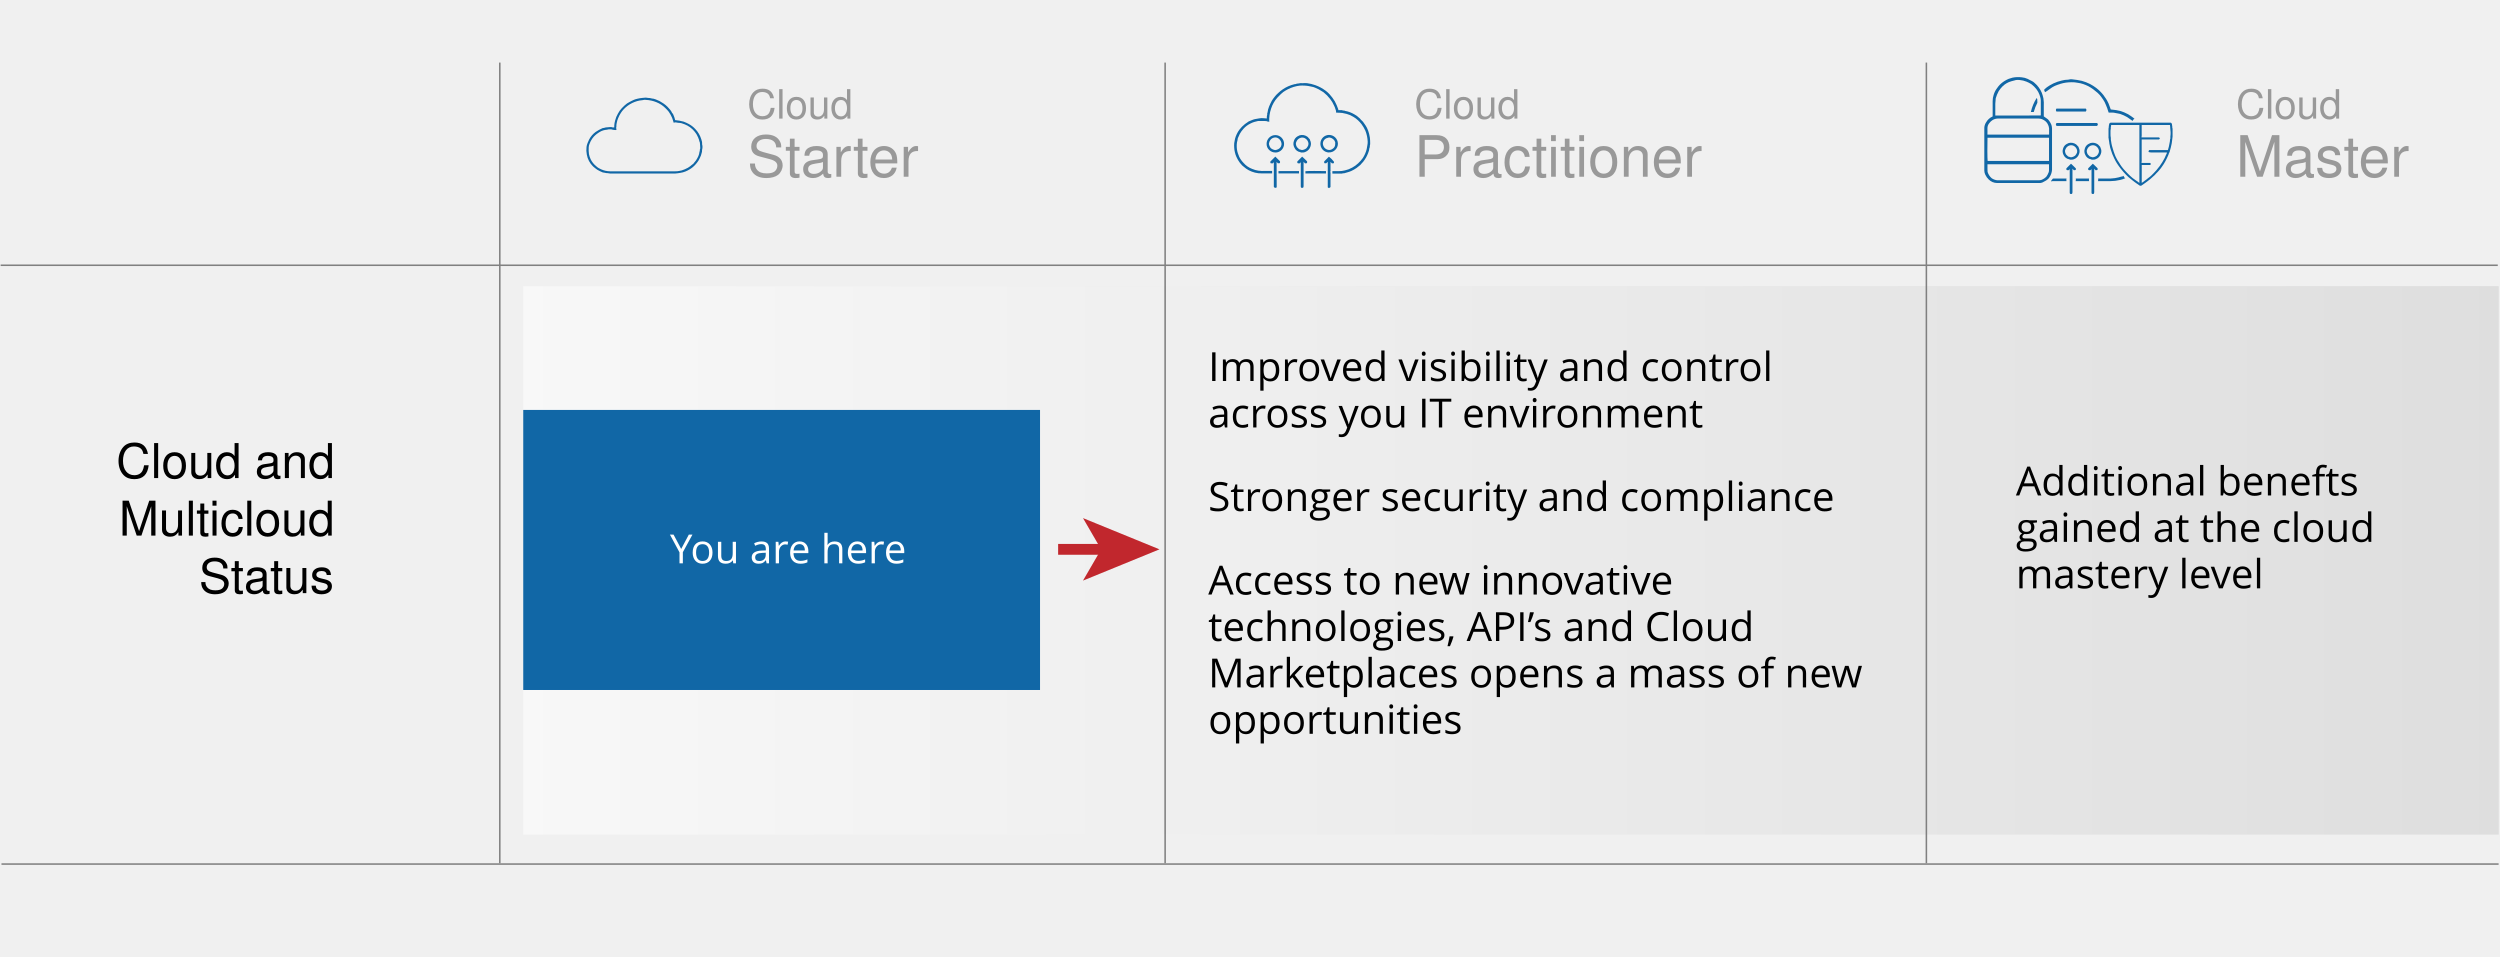
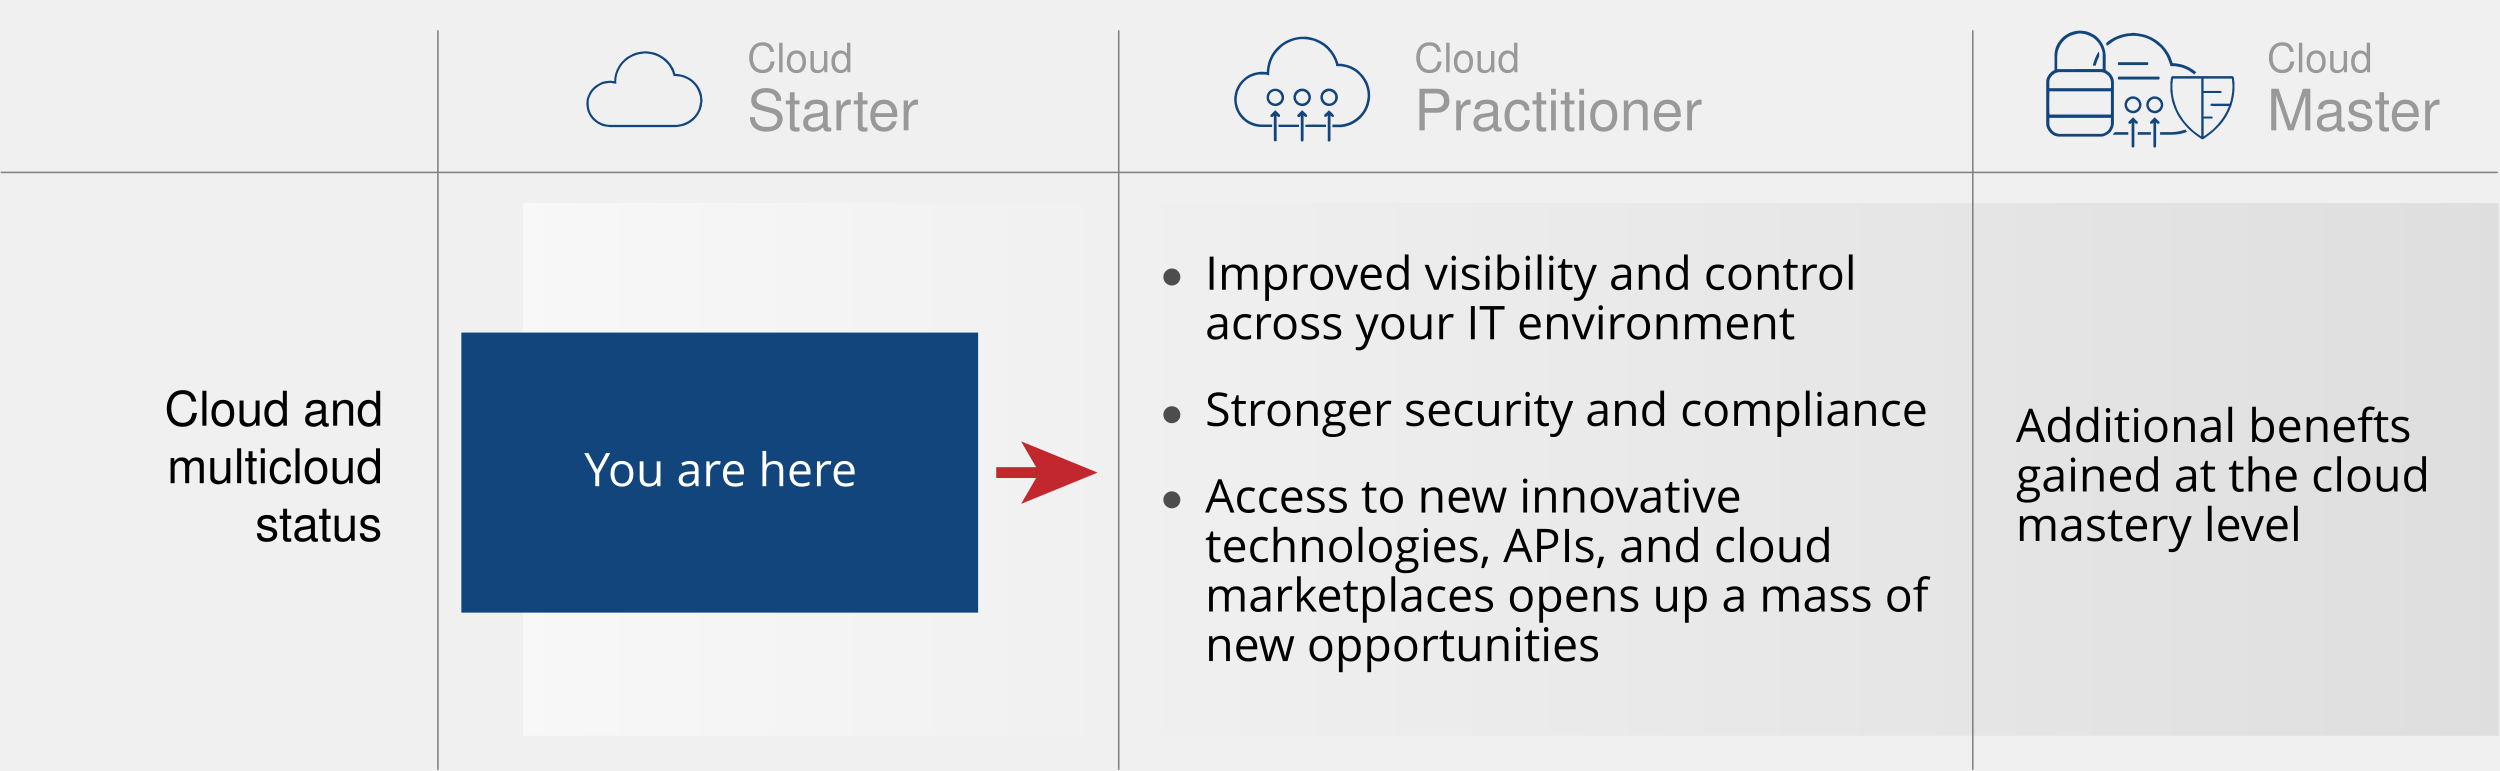
- <svg xmlns="http://www.w3.org/2000/svg" id="Layer_1" data-name="Layer 1" viewBox="0 0 1615.75 617.95">
+ <svg xmlns="http://www.w3.org/2000/svg" id="Layer_1" data-name="Layer 1" viewBox="0 0 1615.75 497.95">
  <defs>
-     <linearGradient id="linear-gradient" x1="338.17" y1="362.18" x2="1614.92" y2="362.18" gradientUnits="userSpaceOnUse">
+     <linearGradient id="linear-gradient" x1="338.17" y1="303.39" x2="1614.92" y2="303.39" gradientUnits="userSpaceOnUse">
      <stop offset="0" stop-color="#fff" />
      <stop offset="1" stop-color="#ccc" />
    </linearGradient>
  </defs>
-   <line x1="323.02" y1="40.44" x2="323.02" y2="557.94" style="fill: none;stroke: gray;stroke-miterlimit: 10" />
-   <rect x="338.17" y="184.94" width="1276.75" height="354.47" style="opacity: 0.5;fill: url(#linear-gradient)" />
-   <line x1="753.02" y1="40.44" x2="753.02" y2="557.94" style="fill: none;stroke: gray;stroke-miterlimit: 10" />
-   <line x1="1245.02" y1="40.44" x2="1245.02" y2="557.94" style="fill: none;stroke: gray;stroke-miterlimit: 10" />
-   <rect x="338.17" y="264.94" width="334" height="181" style="fill: #1167a6" />
-   <text transform="translate(432.97 364.08)" style="font-size: 26px;fill: #fff;font-family: OpenSans, Open Sans">You are here</text>
-   <line x1="0.42" y1="171.44" x2="1614.31" y2="171.44" style="fill: none;stroke: gray;stroke-miterlimit: 10" />
-   <line x1="0.95" y1="558.44" x2="1614.85" y2="558.44" style="fill: none;stroke: gray;stroke-miterlimit: 10" />
+   <line x1="283.02" y1="19.54" x2="283.02" y2="497.54" style="fill: none;stroke: gray;stroke-miterlimit: 10" />
+   <rect x="338.17" y="131.23" width="1276.75" height="344.31" style="opacity: 0.5;fill: url(#linear-gradient)" />
+   <line x1="723.02" y1="19.54" x2="723.02" y2="497.54" style="fill: none;stroke: gray;stroke-miterlimit: 10" />
+   <line x1="1275.02" y1="19.54" x2="1275.02" y2="497.54" style="fill: none;stroke: gray;stroke-miterlimit: 10" />
+   <rect x="298.17" y="214.94" width="334" height="181" style="fill: #12457b" />
+   <text transform="translate(377.6 314.23)" style="font-size: 30px;fill: #fff;font-family: OpenSans, Open Sans">You are here</text>
+   <line x1="0.42" y1="111.44" x2="1614.31" y2="111.44" style="fill: none;stroke: gray;stroke-miterlimit: 10" />
  <g>
-     <line x1="683.87" y1="355.04" x2="714.28" y2="355.04" style="fill: none;stroke: #c1272d;stroke-miterlimit: 10;stroke-width: 7px" />
-     <polygon points="749.37 355.04 699.93 375.25 711.66 355.04 699.93 334.84 749.37 355.04" style="fill: #c1272d" />
+     <line x1="643.87" y1="305.44" x2="674.28" y2="305.44" style="fill: none;stroke: #c1272d;stroke-miterlimit: 10;stroke-width: 7px" />
+     <polygon points="709.37 305.44 659.93 325.65 671.66 305.44 659.93 285.24 709.37 305.44" style="fill: #c1272d" />
  </g>
-   <text transform="translate(780.87 246.26)" style="font-size: 26px;font-family: OpenSans, Open Sans">Improved visibility and control <tspan x="0" y="30">across you IT environment</tspan>
-     <tspan x="0" y="84">Stronger security and compliance</tspan>
-     <tspan x="0" y="138">Access to new innovative </tspan>
-     <tspan x="0" y="168">technologies, API’s and Cloud </tspan>
-     <tspan x="0" y="198">Marketplaces opens a mass of new </tspan>
-     <tspan x="0" y="228" xml:space="preserve">opportunities  </tspan>
+   <text transform="translate(778.87 187.25)" style="font-size: 30px;font-family: OpenSans, Open Sans">Improved visibility and control <tspan x="0" y="32">across your IT environment</tspan>
+     <tspan x="0" y="88">
+ Stronger security and compliance</tspan>
+     <tspan x="0" y="144">Access to new innovative </tspan>
+     <tspan x="0" y="176">technologies, APIs, and cloud </tspan>
+     <tspan x="0" y="208">marketplaces opens up a mass of </tspan>
+     <tspan x="0" y="240">new opportunities</tspan>
  </text>
-   <text transform="translate(1302.87 320.22)" style="font-size: 26px;font-family: OpenSans, Open Sans">Additional benefts <tspan x="0" y="30">gained at the cloud </tspan>
-     <tspan x="0" y="60">mastery level </tspan>
+   <text transform="translate(1302.87 285.65)" style="font-size: 30px;font-family: OpenSans, Open Sans">Additional benefts <tspan x="0" y="32">gained at the cloud </tspan>
+     <tspan x="0" y="64">mastery level </tspan>
  </text>
-   <path d="M398.44,84c-.53,0-1.05.15-1.36,0s-.89,0-1.24-.19a2.77,2.77,0,0,0-1.35-.22,4.76,4.76,0,0,0-2.18.24,10.44,10.44,0,0,0-4.66,1.42,24,24,0,0,0-2.51,1.75,12.51,12.51,0,0,0-2.3,2.48A13.71,13.71,0,0,0,381,93a5.87,5.87,0,0,0-.52,2.36,20.92,20.92,0,0,0,.17,4.25,14.83,14.83,0,0,0,1.08,3.32,13.26,13.26,0,0,0,3.61,4.5,7.74,7.74,0,0,0,1.54,1.17c.58.25,1.09.6,1.67.85a14.51,14.51,0,0,0,5.81,1.27q21,.06,42,0a10.61,10.61,0,0,0,2.76-.27,13.41,13.41,0,0,0,1.43-.29,21.69,21.69,0,0,0,4.06-1.74c.5-.32,1-.7,1.49-1a8.46,8.46,0,0,0,1-.84c.32-.26.69-.47,1-.76s.43-.62.69-.88a10.75,10.75,0,0,0,1.86-2.65A10.45,10.45,0,0,0,452.08,98c.46-.42,0-1,.27-1.41a2.08,2.08,0,0,0,.19-1.45c0-1-.13-2-.23-3.07,0-.13-.16-.25-.18-.39a17.45,17.45,0,0,0-.95-2.89,15,15,0,0,0-1-2c-.39-.72-1-1.3-1.48-2a14.29,14.29,0,0,0-2.2-2.13,7.57,7.57,0,0,0-.63-.49,15.17,15.17,0,0,0-3.41-1.84c-.65-.26-1.32-.5-2-.7a11.46,11.46,0,0,0-2.28-.27,5,5,0,0,1-.77-.15,2.81,2.81,0,0,0-2,.11c-.42-1-.54-2.1-1-3.11a22.64,22.64,0,0,0-2.15-3.93A21.47,21.47,0,0,0,430,69.82a17.23,17.23,0,0,0-5.71-3.75,20.3,20.3,0,0,0-6.9-1.51,4,4,0,0,0-2,.16,13.71,13.71,0,0,1-2,.25,19.1,19.1,0,0,0-11.33,6.86,10.91,10.91,0,0,0-.82,1.19,18.51,18.51,0,0,0-1.75,3.4,13.55,13.55,0,0,0-.85,2.81,9.6,9.6,0,0,0-.29,2.83.51.51,0,0,1-.14.37c.08.65.13,1.08.19,1.54m37.86-6.36a30.19,30.19,0,0,1,5.56,1,28.16,28.16,0,0,1,3.32,1.5,16.26,16.26,0,0,1,4.23,3.29A16.51,16.51,0,0,1,453.24,90a6.91,6.91,0,0,1,.52,3.19A5.79,5.79,0,0,1,454,95.6c0,.57-.32,1.07-.27,1.66a3.68,3.68,0,0,1-.26,1.64c-.22.56-.26,1.14-.48,1.68s-.44,1-.67,1.49a11,11,0,0,1-.73,1.46,19.15,19.15,0,0,1-3.78,4.44,18.5,18.5,0,0,1-4.88,2.89,13.06,13.06,0,0,1-3.12.84c-1.1.14-2.18.41-3.28.44s-2.32,0-3.48,0q-19.4,0-38.81,0a11.42,11.42,0,0,1-1.57-.24,5.29,5.29,0,0,1-1.71-.22c-.46-.21-1.11-.06-1.55-.3a24.88,24.88,0,0,1-3.47-1.72,29,29,0,0,1-2.69-2.14,13.85,13.85,0,0,1-4-7.64,15.38,15.38,0,0,1-.19-4.83,9.46,9.46,0,0,1,.66-2.53,18.82,18.82,0,0,1,1.05-2.39,14.56,14.56,0,0,1,4.19-4.86,28.33,28.33,0,0,1,4.48-2.46,11.34,11.34,0,0,0,2.08-.45,25.22,25.22,0,0,1,2.89-.25,2.56,2.56,0,0,1,1.35.2,3.29,3.29,0,0,0,1.23,0c0-.4,0-.74,0-1.09a14.6,14.6,0,0,1,.55-3.29,17.15,17.15,0,0,1,1.85-4.53,15.16,15.16,0,0,1,2.53-3.54l1.78-1.74a12.11,12.11,0,0,1,3.24-2.24c.93-.46,1.82-1,2.77-1.38a13.45,13.45,0,0,1,2.34-.71,22.07,22.07,0,0,1,3.27-.53,15.47,15.47,0,0,1,2.06-.17,16.28,16.28,0,0,1,1.69.22,4.25,4.25,0,0,1,1.6.2,7.37,7.37,0,0,0,1.68.28,9.29,9.29,0,0,1,1.47.46,20.63,20.63,0,0,1,4.9,2.57,17.18,17.18,0,0,1,2.66,2.18c1.1,1.26,2.39,2.42,3,4a2.42,2.42,0,0,1,.9,1.39,17.61,17.61,0,0,1,1.05,3.12" style="fill: #1167a6" />
+   <text transform="translate(106.31 275.11)" style="font-size: 31px;font-family: Helvetica">Cloud and<tspan x="1.77" y="37.2">multicloud</tspan>
+     <tspan x="58.62" y="74.4">status</tspan>
+   </text>
+   <path d="M398.44,54c-.53,0-1.05.15-1.36,0s-.89,0-1.24-.19a2.77,2.77,0,0,0-1.35-.22,4.76,4.76,0,0,0-2.18.24,10.44,10.44,0,0,0-4.66,1.42,24,24,0,0,0-2.51,1.75,12.51,12.51,0,0,0-2.3,2.48A13.71,13.71,0,0,0,381,63a5.87,5.87,0,0,0-.52,2.36,20.92,20.92,0,0,0,.17,4.25,14.83,14.83,0,0,0,1.08,3.32,13.26,13.26,0,0,0,3.61,4.5,7.74,7.74,0,0,0,1.54,1.17c.58.25,1.09.6,1.67.85a14.51,14.51,0,0,0,5.81,1.27q21,.06,42,0a10.61,10.61,0,0,0,2.76-.27,13.41,13.41,0,0,0,1.43-.29,21.69,21.69,0,0,0,4.06-1.74c.5-.32,1-.7,1.49-1a8.46,8.46,0,0,0,1-.84c.32-.26.69-.47,1-.76s.43-.62.69-.88a10.75,10.75,0,0,0,1.86-2.65A10.45,10.45,0,0,0,452.08,68c.46-.42,0-1,.27-1.41a2.08,2.08,0,0,0,.19-1.45c0-1-.13-2-.23-3.07,0-.13-.16-.25-.18-.39a17.45,17.45,0,0,0-.95-2.89,15,15,0,0,0-1-2c-.39-.72-1-1.3-1.48-2a14.29,14.29,0,0,0-2.2-2.13,7.57,7.57,0,0,0-.63-.49,15.17,15.17,0,0,0-3.41-1.84c-.65-.26-1.32-.5-2-.7a11.46,11.46,0,0,0-2.28-.27,5,5,0,0,1-.77-.15,2.81,2.81,0,0,0-2,.11c-.42-1-.54-2.1-1-3.11a22.64,22.64,0,0,0-2.15-3.93A21.47,21.47,0,0,0,430,39.82a17.23,17.23,0,0,0-5.71-3.75,20.3,20.3,0,0,0-6.9-1.51,4,4,0,0,0-2,.16,13.71,13.71,0,0,1-2,.25,19.24,19.24,0,0,0-8.33,3.85,21.88,21.88,0,0,0-3,3,10.91,10.91,0,0,0-.82,1.19,18.51,18.51,0,0,0-1.75,3.4,13.55,13.55,0,0,0-.85,2.81,9.6,9.6,0,0,0-.29,2.83.51.51,0,0,1-.14.37c.08.65.13,1.08.19,1.54m37.86-6.36a30.19,30.19,0,0,1,5.56,1,28.16,28.16,0,0,1,3.32,1.5,16.26,16.26,0,0,1,4.23,3.29A16.51,16.51,0,0,1,453.24,60a6.91,6.91,0,0,1,.52,3.19A5.79,5.79,0,0,1,454,65.6c0,.57-.32,1.07-.27,1.66a3.68,3.68,0,0,1-.26,1.64c-.22.56-.26,1.14-.48,1.68s-.44,1-.67,1.49a11,11,0,0,1-.73,1.46A19.15,19.15,0,0,1,447.81,78a18.5,18.5,0,0,1-4.88,2.89,13.06,13.06,0,0,1-3.12.84c-1.1.14-2.18.41-3.28.44s-2.32,0-3.48,0q-19.4,0-38.81,0a11.42,11.42,0,0,1-1.57-.24A5.29,5.29,0,0,1,391,81.7c-.46-.21-1.11-.06-1.55-.3a24.88,24.88,0,0,1-3.47-1.72,29,29,0,0,1-2.69-2.14,16.46,16.46,0,0,1-3.52-5.62,16.56,16.56,0,0,1-.5-2,15.38,15.38,0,0,1-.19-4.83,9.46,9.46,0,0,1,.66-2.53,18.82,18.82,0,0,1,1.05-2.39,14.56,14.56,0,0,1,4.19-4.86,28.33,28.33,0,0,1,4.48-2.46,11.34,11.34,0,0,0,2.08-.45,25.22,25.22,0,0,1,2.89-.25,2.56,2.56,0,0,1,1.35.2,3.29,3.29,0,0,0,1.23,0c0-.4,0-.74,0-1.09a14.6,14.6,0,0,1,.55-3.29,17.15,17.15,0,0,1,1.85-4.53,15.16,15.16,0,0,1,2.53-3.54l1.78-1.74a12.11,12.11,0,0,1,3.24-2.24c.93-.46,1.82-1,2.77-1.38a13.45,13.45,0,0,1,2.34-.71,22.07,22.07,0,0,1,3.27-.53,15.47,15.47,0,0,1,2.06-.17,16.28,16.28,0,0,1,1.69.22,4.25,4.25,0,0,1,1.6.2,7.37,7.37,0,0,0,1.68.28,9.29,9.29,0,0,1,1.47.46,20.63,20.63,0,0,1,4.9,2.57,17.18,17.18,0,0,1,2.66,2.18c1.1,1.26,2.39,2.42,3,4.05a2.42,2.42,0,0,1,.9,1.39,17.61,17.61,0,0,1,1.05,3.12" style="fill: #12457b" />
  <g>
-     <path d="M820.29,78.83c-.34-.44-.88-.06-1.28-.38s-.85,0-1.23-.26h-4.64a23.94,23.94,0,0,1-2.56.64,16,16,0,0,0-2.41,1,14.5,14.5,0,0,0-4.48,3.36,18.21,18.21,0,0,0-2.39,3.29,28.42,28.42,0,0,1-1.3,2.86,16.9,16.9,0,0,1-.53,2.62,14.54,14.54,0,0,0-.16,3.08,14.36,14.36,0,0,0,1.2,5.27c.15.35.23.74.41,1.07a15.21,15.21,0,0,0,2.87,4,13.06,13.06,0,0,0,2.48,2.22,13.77,13.77,0,0,0,3,1.56c.66.2,1.29.52,2,.71s1.31.29,2,.43a23.59,23.59,0,0,0,4.44.19c1.47,0,2.94,0,4.47,0v1.58H819c-1.17,0-2.34,0-3.51,0A17.28,17.28,0,0,1,807,110a15.19,15.19,0,0,1-3.07-2.16c-.34-.32-.76-.55-1.09-.89a19.08,19.08,0,0,1-1.51-1.73,19.46,19.46,0,0,1-2.23-3.82,15.65,15.65,0,0,1-1-3,16.44,16.44,0,0,1-.43-2.87,18.27,18.27,0,0,1,0-3c.11-.94.32-1.88.52-2.82a16.81,16.81,0,0,1,1.11-3,15.54,15.54,0,0,1,1.73-2.9,20.65,20.65,0,0,1,3.56-3.62,25.13,25.13,0,0,0,2.46-1.72C808.43,78,809.6,77.29,811,77c.92-.18,1.84-.31,2.75-.49a9.8,9.8,0,0,1,2.85-.12c.68.07,1.37.17,2.14.18,0-.16,0-.34,0-.51a5.18,5.18,0,0,1,.2-1.73c.21-.46-.12-1.09.26-1.59.28-2.75,1.52-5.16,2.74-7.57a24,24,0,0,1,1.8-2.54A16.86,16.86,0,0,1,826,60.21a23.07,23.07,0,0,1,6.54-4.42,24.38,24.38,0,0,1,4.07-1.38c.43-.12.92,0,1.24-.24s.82-.06,1.17-.2a8.13,8.13,0,0,1,2.86-.21,15.91,15.91,0,0,1,2.93,0A26.85,26.85,0,0,1,850,55a26.18,26.18,0,0,1,3.63,1.61,30,30,0,0,1,3.3,2.14,16.35,16.35,0,0,1,2.37,2.18,28.17,28.17,0,0,1,3.4,4.58,33.34,33.34,0,0,1,2.24,5.18,1.6,1.6,0,0,1,0,.5,10.71,10.71,0,0,1,1.14,0c.54.06,1.1-.17,1.64.15s1-.14,1.46.3a17.9,17.9,0,0,1,6.18,2.28,12,12,0,0,1,2.95,2.16c.25.28.62.38.82.77a4.47,4.47,0,0,0,.93,1,9,9,0,0,1,.87.88c.58.78,1.12,1.57,1.65,2.37a11,11,0,0,1,.9,1.55,20.77,20.77,0,0,1,1.38,3.85c.19.79.29,1.61.48,2.4a28.22,28.22,0,0,1,.2,4,4.87,4.87,0,0,1-.24,1.38c-.08.42.21.9-.22,1.26a11.37,11.37,0,0,1-.89,3.48,22.89,22.89,0,0,1-1.28,2.75,15,15,0,0,0-.85,1.34c-.17.52-.69.72-.86,1.23-.1.32-.51.54-.76.82-.44.49-.81,1-1.29,1.49a28.58,28.58,0,0,1-2.38,1.89,22.07,22.07,0,0,1-3.49,2,19.39,19.39,0,0,1-3,1,6.48,6.48,0,0,0-1.41.41c-.4.2-1-.17-1.38.24-.1.09-.36,0-.55,0h-5.82v-1.58c1.32,0,2.63,0,3.94,0a14.88,14.88,0,0,0,4.11-.48,16.84,16.84,0,0,0,4.7-1.77,18.15,18.15,0,0,0,3.92-2.82,20.93,20.93,0,0,0,3-3.4,19.15,19.15,0,0,0,2.5-5.76c.21-.91.36-1.82.48-2.75a9.55,9.55,0,0,0,.17-2.06,21.34,21.34,0,0,0-1.49-7.07,22.86,22.86,0,0,0-2.51-4.28,21,21,0,0,0-2.25-2.45,15.82,15.82,0,0,0-3-2.25,15.17,15.17,0,0,0-4.31-1.89,24,24,0,0,0-2.82-.62,38.82,38.82,0,0,0-4-.2,5.54,5.54,0,0,0-.49-2.37,12.16,12.16,0,0,0-.88-2.23A21.85,21.85,0,0,0,861.06,66c-.41-.66-.91-1.27-1.32-1.94s-1.2-1.23-1.66-1.92-1.25-1.08-1.79-1.71a7.23,7.23,0,0,0-2-1.48c-.71-.4-1.37-.87-2.09-1.25a19.57,19.57,0,0,0-2.19-1,8.31,8.31,0,0,0-2.2-.66,22.87,22.87,0,0,0-2.41-.49c-.84,0-1.65-.3-2.51-.24s-1.75-.09-2.6,0a23.17,23.17,0,0,0-8,2.41c-2.43,1.38-3,1.46-6.61,5.26a19.6,19.6,0,0,0-4.17,7.2,23.11,23.11,0,0,0-1.2,8.6" style="fill: #1167a6" />
-     <path d="M828.26,93a4.68,4.68,0,0,0-1.62-3.23,3.53,3.53,0,0,0-2.53-.94,4.17,4.17,0,0,0-3,1.51,5.2,5.2,0,0,0-1,2.52,5.38,5.38,0,0,0,1.19,2.87A5.52,5.52,0,0,0,824.2,97a5.12,5.12,0,0,0,2.09-.69A4,4,0,0,0,828,94.42a7.58,7.58,0,0,0,.31-1.39m-3.85,5.52a5.66,5.66,0,0,1-4.21-1.63,5.26,5.26,0,0,1-1.65-4,5.65,5.65,0,1,1,11.3.07,5.61,5.61,0,0,1-5.44,5.6" style="fill: #1167a6" />
-     <path d="M839.64,96.48c.22,0,.4.06.58.11a3.94,3.94,0,0,0,1.31.37,5.29,5.29,0,0,0,2.8-1.13,6.86,6.86,0,0,0,1.12-1.73,4.07,4.07,0,0,0,.2-1.48,4.41,4.41,0,0,0-1.6-2.83,3.7,3.7,0,0,0-3.84-.6,4.23,4.23,0,0,0-2.35,2.38,2.41,2.41,0,0,0-.31,1.67,5,5,0,0,0,.69,1.86c.44.53,1,.85,1.4,1.38M846.5,90c.09.29.14.5.22.69a4.85,4.85,0,0,1,.22,4,5.46,5.46,0,0,1-3.32,3.52,3.22,3.22,0,0,1-1.66.34c-.53-.07-1.11.21-1.6-.22a4.92,4.92,0,0,1-3.75-2.84,5.13,5.13,0,0,1-.37-4.34,5,5,0,0,1,2.3-3,8.27,8.27,0,0,1,1.4-.69,5.79,5.79,0,0,1,4.89.81c.69.45,1,1.19,1.67,1.68" style="fill: #1167a6" />
-     <path d="M862.88,91.76l-.55-1.12c-.15-.15-.35-.32-.52-.52a4.54,4.54,0,0,0-2.55-1.23c-.44-.13-.67.11-1,.16a3.91,3.91,0,0,0-2.85,2,3.6,3.6,0,0,0-.24,2.89,4.22,4.22,0,0,0,4,3,3.14,3.14,0,0,0,2-.7,3.39,3.39,0,0,0,1.77-3.07c0-.49,0-1,0-1.42m-4,6.8a5.65,5.65,0,0,1-5.57-6,5.65,5.65,0,0,1,5.6-5.35,5.74,5.74,0,0,1,5.72,5.66,5.6,5.6,0,0,1-1.7,4,5.4,5.4,0,0,1-4.05,1.64" style="fill: #1167a6" />
-     <path d="M844.78,104.3v.9c-.31.52-.8.32-1.39.37l-.88-1.07v1.29q0,7.13,0,14.25a2.12,2.12,0,0,1-.33,1.34h-1.13c-.44-.37-.36-.9-.36-1.4V104.85l-.75.76c-.66-.11-1.15.15-1.49-.42v-.84l3.13-3.13a13.16,13.16,0,0,1,1.59,1.5c.55.52,1.07,1.06,1.6,1.58" style="fill: #1167a6" />
-     <path d="M825.13,121l-.37.36h-.94l-.55-.64V104.83l-.85.85-.14-.13h-.95l-.3-.37v-.78l3.15-3.14h0a.15.15,0,0,1,.1,0c1,1,2,2,3,3v.92l-.33.33h-1.09l-.8-.93Z" style="fill: #1167a6" />
-     <path d="M859.94,120.89l-1,.7-.81-.47V104.7c-.3,0-.37.24-.51.35s-.33.32-.5.48h-1l-.29-.29v-.91l3.05-3.07a16.89,16.89,0,0,1,3.26,3.28v.68l-.33.33h-1l-.91-.94v3.32c0,.53,0,1.06,0,1.59s.21,1.11-.2,1.59c.44.45.15,1,.2,1.5s0,1.06,0,1.58v6.7Z" style="fill: #1167a6" />
-     <path d="M857,112.1H843.69v-1.46c.93-.16,9.72-.21,13.27-.07Z" style="fill: #1167a6" />
-     <rect x="826.28" y="110.57" width="13.27" height="1.51" style="fill: #1167a6" />
+     <path d="M820.29,48.83c-.34-.44-.88-.06-1.28-.38s-.85,0-1.23-.26h-4.64a23.94,23.94,0,0,1-2.56.64,16,16,0,0,0-2.41,1,14.5,14.5,0,0,0-4.48,3.36,18.21,18.21,0,0,0-2.39,3.29,28.42,28.42,0,0,1-1.3,2.86,16.9,16.9,0,0,1-.53,2.62,14.54,14.54,0,0,0-.16,3.08,14.36,14.36,0,0,0,1.2,5.27c.15.35.23.74.41,1.07a15.21,15.21,0,0,0,2.87,4,13.06,13.06,0,0,0,2.48,2.22,13.77,13.77,0,0,0,3,1.56c.66.2,1.29.52,2,.71s1.31.29,2,.43a23.59,23.59,0,0,0,4.44.19c1.47,0,2.94,0,4.47,0v1.58H819c-1.17,0-2.34,0-3.51,0A17.28,17.28,0,0,1,807,80,15.19,15.19,0,0,1,804,77.87c-.34-.32-.76-.55-1.09-.89a19.08,19.08,0,0,1-1.51-1.73,19.46,19.46,0,0,1-2.23-3.82,15.65,15.65,0,0,1-1-3,16.44,16.44,0,0,1-.43-2.87,18.27,18.27,0,0,1,0-3c.11-.94.32-1.88.52-2.82a16.81,16.81,0,0,1,1.11-3.05,15.54,15.54,0,0,1,1.73-2.9,20.65,20.65,0,0,1,3.56-3.62,25.13,25.13,0,0,0,2.46-1.72C808.43,48,809.6,47.29,811,47c.92-.18,1.84-.31,2.75-.49a9.8,9.8,0,0,1,2.85-.12c.68.07,1.37.17,2.14.18,0-.16,0-.34,0-.51a5.18,5.18,0,0,1,.2-1.73c.21-.46-.12-1.09.26-1.59.28-2.75,1.52-5.16,2.74-7.57a24,24,0,0,1,1.8-2.54A16.86,16.86,0,0,1,826,30.21a23.07,23.07,0,0,1,6.54-4.42,24.38,24.38,0,0,1,4.07-1.38c.43-.12.92-.05,1.24-.24s.82-.06,1.17-.2a8.13,8.13,0,0,1,2.86-.21,15.91,15.91,0,0,1,2.93,0A26.85,26.85,0,0,1,850,25a26.18,26.18,0,0,1,3.63,1.61,30,30,0,0,1,3.3,2.14,16.35,16.35,0,0,1,2.37,2.18,28.17,28.17,0,0,1,3.4,4.58,33.34,33.34,0,0,1,2.24,5.18,1.6,1.6,0,0,1,0,.5,10.71,10.71,0,0,1,1.14,0c.54.06,1.1-.17,1.64.15s1-.14,1.46.3a17.9,17.9,0,0,1,6.18,2.28,12,12,0,0,1,2.95,2.16c.25.28.62.38.82.77a4.47,4.47,0,0,0,.93,1,9,9,0,0,1,.87.88c.58.78,1.12,1.57,1.65,2.37a11,11,0,0,1,.9,1.55,20.77,20.77,0,0,1,1.38,3.85c.19.79.29,1.61.48,2.4a28.22,28.22,0,0,1,.2,4,4.87,4.87,0,0,1-.24,1.38c-.08.42.21.9-.22,1.26a11.37,11.37,0,0,1-.89,3.48,22.89,22.89,0,0,1-1.28,2.75,15,15,0,0,0-.85,1.34c-.17.52-.69.72-.86,1.23-.1.32-.51.54-.76.82-.44.49-.81,1-1.29,1.49a28.58,28.58,0,0,1-2.38,1.89,22.07,22.07,0,0,1-3.49,2,19.39,19.39,0,0,1-3,1,6.48,6.48,0,0,0-1.41.41c-.4.2-1-.17-1.38.24-.1.09-.36,0-.55,0h-5.82V80.54c1.32,0,2.63,0,3.94,0a14.88,14.88,0,0,0,4.11-.48,16.84,16.84,0,0,0,4.7-1.77,18.15,18.15,0,0,0,3.92-2.82,20.93,20.93,0,0,0,3-3.4,19.15,19.15,0,0,0,2.5-5.76c.21-.91.36-1.82.48-2.75a9.55,9.55,0,0,0,.17-2.06,21.34,21.34,0,0,0-1.49-7.07,22.86,22.86,0,0,0-2.51-4.28,21,21,0,0,0-2.25-2.45,15.82,15.82,0,0,0-3-2.25,15.17,15.17,0,0,0-4.31-1.89,24,24,0,0,0-2.82-.62,38.82,38.82,0,0,0-4-.2,5.54,5.54,0,0,0-.49-2.37,12.16,12.16,0,0,0-.88-2.23A21.85,21.85,0,0,0,861.06,36c-.41-.66-.91-1.27-1.32-1.94s-1.2-1.23-1.66-1.92-1.25-1.08-1.79-1.71a7.23,7.23,0,0,0-2-1.48c-.71-.4-1.37-.87-2.09-1.25a19.57,19.57,0,0,0-2.19-1,8.31,8.31,0,0,0-2.2-.66,22.87,22.87,0,0,0-2.41-.49c-.84,0-1.65-.3-2.51-.24s-1.75-.09-2.6,0a23.17,23.17,0,0,0-8,2.41c-2.43,1.38-3,1.46-6.61,5.26a19.6,19.6,0,0,0-4.17,7.2,23.11,23.11,0,0,0-1.2,8.6" style="fill: #12457b" />
+     <path d="M828.26,63a4.68,4.68,0,0,0-1.62-3.23,3.53,3.53,0,0,0-2.53-.94,4.17,4.17,0,0,0-3,1.51,5.2,5.2,0,0,0-1,2.52,5.38,5.38,0,0,0,1.19,2.87A5.52,5.52,0,0,0,824.2,67a5.12,5.12,0,0,0,2.09-.69A4,4,0,0,0,828,64.42a7.58,7.58,0,0,0,.31-1.39m-3.85,5.52a5.66,5.66,0,0,1-4.21-1.63,5.26,5.26,0,0,1-1.65-4,5.65,5.65,0,1,1,11.3.07,5.61,5.61,0,0,1-5.44,5.6" style="fill: #12457b" />
+     <path d="M839.64,66.48c.22,0,.4.06.58.11a3.94,3.94,0,0,0,1.31.37,5.29,5.29,0,0,0,2.8-1.13,6.86,6.86,0,0,0,1.12-1.73,4.07,4.07,0,0,0,.2-1.48,4.41,4.41,0,0,0-1.6-2.83,3.7,3.7,0,0,0-3.84-.6,4.23,4.23,0,0,0-2.35,2.38,2.41,2.41,0,0,0-.31,1.67,5,5,0,0,0,.69,1.86c.44.53,1,.85,1.4,1.38M846.5,60c.09.29.14.5.22.69a4.85,4.85,0,0,1,.22,4,5.46,5.46,0,0,1-3.32,3.52,3.22,3.22,0,0,1-1.66.34c-.53-.07-1.11.21-1.6-.22a4.92,4.92,0,0,1-3.75-2.84,5.13,5.13,0,0,1-.37-4.34,5,5,0,0,1,2.3-3,8.27,8.27,0,0,1,1.4-.69,5.79,5.79,0,0,1,4.89.81c.69.45,1,1.19,1.67,1.68" style="fill: #12457b" />
+     <path d="M862.88,61.76l-.55-1.12c-.15-.15-.35-.32-.52-.52a4.54,4.54,0,0,0-2.55-1.23c-.44-.13-.67.11-1,.16a3.91,3.91,0,0,0-2.85,2,3.6,3.6,0,0,0-.24,2.89,4.22,4.22,0,0,0,4,3,3.14,3.14,0,0,0,2-.7,3.39,3.39,0,0,0,1.77-3.07c0-.49,0-1,0-1.42m-4,6.8a5.65,5.65,0,0,1-5.57-6,5.65,5.65,0,0,1,5.6-5.35,5.74,5.74,0,0,1,5.72,5.66,5.6,5.6,0,0,1-1.7,4,5.4,5.4,0,0,1-4.05,1.64" style="fill: #12457b" />
+     <path d="M844.78,74.3v.9c-.31.52-.8.32-1.39.37l-.88-1.07v1.29q0,7.13,0,14.25a2.12,2.12,0,0,1-.33,1.34h-1.13c-.44-.37-.36-.9-.36-1.4V74.85l-.75.76c-.66-.11-1.15.15-1.49-.42v-.84l3.13-3.13a13.16,13.16,0,0,1,1.59,1.5c.55.52,1.07,1.06,1.6,1.58" style="fill: #12457b" />
+     <path d="M825.13,91l-.37.36h-.94l-.55-.64V74.83l-.85.85-.14-.13h-.95l-.3-.37V74.4l3.15-3.14h0a.15.15,0,0,1,.1,0c1,1,2,2,3,3v.92l-.33.33h-1.09l-.8-.93Z" style="fill: #12457b" />
+     <path d="M859.94,90.89l-1,.7-.81-.47V74.7c-.3,0-.37.24-.51.35s-.33.32-.5.48h-1l-.29-.29v-.91l3.05-3.07a16.89,16.89,0,0,1,3.26,3.28v.68l-.33.33h-1l-.91-.94v3.32c0,.53,0,1.06,0,1.59s.21,1.11-.2,1.59c.44.45.15,1,.2,1.5s0,1.06,0,1.58v6.7Z" style="fill: #12457b" />
+     <path d="M857,82.1H843.69V80.64c.93-.16,9.72-.21,13.27-.07Z" style="fill: #12457b" />
+     <rect x="826.28" y="80.57" width="13.27" height="1.51" style="fill: #12457b" />
  </g>
  <g>
-     <path d="M1324.32,106.18H1284.5c0,1.06,0,2.08,0,3.1a11.82,11.82,0,0,0,.08,1.84,8.65,8.65,0,0,0,2.67,4.08,7.78,7.78,0,0,0,3.52,1.31q13.51,0,27,0a5.11,5.11,0,0,0,1.94-.37,8.57,8.57,0,0,0,2.75-1.84,10.55,10.55,0,0,0,1.51-2.75,3.61,3.61,0,0,0,.3-1.55c0-1.25,0-2.51,0-3.81M1284.5,87h39.82c0-1.39.07-2.75,0-4.09a7.12,7.12,0,0,0-.93-2.82,6.11,6.11,0,0,0-2.45-2.46,6.31,6.31,0,0,0-3.25-1c-2.57.06-5.14,0-7.71,0H1291a6.43,6.43,0,0,0-3.23,1,7.44,7.44,0,0,0-2,1.84,5.13,5.13,0,0,0-1.29,3.66c.07,1.25,0,2.51,0,3.82m34.4-12.31a1,1,0,0,0,.09-.28c0-3.17,0-6.35,0-9.52a9.86,9.86,0,0,0-.39-2.21,15.42,15.42,0,0,0-1.29-3.24,14.2,14.2,0,0,0-2.67-3.48c-.54-.53-1.2-1-1.74-1.51a1.9,1.9,0,0,0-.34-.2,19.59,19.59,0,0,0-2.78-1.41,15,15,0,0,0-4.44-1.08c-2.4-.18-2.34,0-5.39.81a13.06,13.06,0,0,0-5.66,3.26A17.2,17.2,0,0,0,1291.7,59a23.1,23.1,0,0,0-1.86,4.54c-.12,1.18-.25,2.35-.28,3.53,0,1.86,0,3.73,0,5.6v2Zm5.4,14.37h-39.75c-.17,4-.11,13.93.09,15h39.66Zm-36.43-13.66c0-3.33,0-6.65,0-10a12.68,12.68,0,0,1,.64-4,13.07,13.07,0,0,1,2.07-4.18,18.52,18.52,0,0,1,2.11-2.61,18.2,18.2,0,0,1,5.51-3.59c.81-.3,1.64-.54,2.48-.77a18.58,18.58,0,0,1,6-.23,11.27,11.27,0,0,1,3.77,1c1,.44,1.92,1,2.89,1.47a6.34,6.34,0,0,1,1.52,1.07,17.27,17.27,0,0,1,4.76,6.42,27.37,27.37,0,0,1,1.06,3.63,24,24,0,0,1,.24,5.22c0,1.73,0,3.45,0,5.18v1.24c.91.64,1.83,1.25,2.69,1.93a11.57,11.57,0,0,1,2.27,3.67,9,9,0,0,1,.36,2.23c0,8.92,0,17.84,0,26.76a9.66,9.66,0,0,1-1.59,4.66c-1.05,1.88-3,2.6-4.7,3.52a4.38,4.38,0,0,1-2,.31c-9.06,0-18.13.06-27.19,0a7.69,7.69,0,0,1-5.38-2.23,10.19,10.19,0,0,1-2.25-3.13,6.16,6.16,0,0,1-.65-2.54q0-13.94,0-27.88a7,7,0,0,1,1.09-3.33,9.17,9.17,0,0,1,4.23-3.9" style="fill: #1167a6" />
-     <path d="M1350.2,117.07a2.37,2.37,0,0,1,0-1.68h-8.64a2.32,2.32,0,0,1-.1,1.68h8.7" style="fill: #1167a6" />
-     <path d="M1372.48,113.64l-.62.33a18,18,0,0,0-2.55.66,21.24,21.24,0,0,1-2.45.49c-.89,0-1.79.26-2.68.26H1356a2.34,2.34,0,0,1-.1,1.69h7.91a28.31,28.31,0,0,0,6.53-.79,19.19,19.19,0,0,0,3.23-1.1,2.08,2.08,0,0,1-1.06-1.55" style="fill: #1167a6" />
-     <path d="M1335.69,115.39h-8.88c-.44.53-.77.94-1.1,1.35,0,.19,0,.37,0,.57a2.46,2.46,0,0,1,1.58-.23h8.31a2.32,2.32,0,0,1,0-1.68" style="fill: #1167a6" />
-     <path d="M1331.53,54.22a25.89,25.89,0,0,1,3.59-.81,30.77,30.77,0,0,1,3.81-.27,16.69,16.69,0,0,1,3.81.36,18.27,18.27,0,0,1,3.57.81,24.39,24.39,0,0,1,3.35,1.39,30.51,30.51,0,0,1,3.11,1.95c1,.74,2,1.56,2.94,2.37a16.13,16.13,0,0,1,2.53,2.88,25.94,25.94,0,0,1,2,3.09c.57,1.06.91,2.24,1.42,3.33s.66,2.34,1.16,3.43c1.47.15,3-.17,4.39.29.45.14.94.12,1.43.26a14.72,14.72,0,0,1,1.55.32,24.48,24.48,0,0,1,4.61,2.08c1,.66,2,1.38,2.94,2.06l.57.43a1.86,1.86,0,0,1,1.21-1.36,7.14,7.14,0,0,0-.55-.55c-.54-.45-1.13-.85-1.72-1.25a23.45,23.45,0,0,0-4.45-2.44,20.51,20.51,0,0,0-5.14-1.43c-1.15-.16-2.33-.26-3.48-.42-.56-1.28-.86-2.64-1.44-3.9a26.9,26.9,0,0,0-7.94-10,31,31,0,0,0-4-2.54,29.08,29.08,0,0,0-5.33-2.05,52.14,52.14,0,0,0-6.29-1,4.43,4.43,0,0,0-1.26,0,8.39,8.39,0,0,1-1.29.25,15.43,15.43,0,0,0-4.11.56,26.78,26.78,0,0,0-5.41,1.85,21.27,21.27,0,0,0-2.4,1.29,17.73,17.73,0,0,0-3.48,2.62,1.9,1.9,0,0,0,.6,1.73c1.09-.74,2.16-1.38,3.13-2.16a16.07,16.07,0,0,1,3.14-1.91,33,33,0,0,1,3.42-1.22" style="fill: #1167a6" />
-     <path d="M1316.75,66.4a31.73,31.73,0,0,0-2.35,6h-1.85a27.85,27.85,0,0,1,3.75-9.06c.45.7.45.7.45,3" style="fill: #1167a6" />
-     <path d="M1384.2,118.22c.66-.48,1.19-.88,1.74-1.26s1-.69,1.48-1.08.78-.74,1.21-1a14.22,14.22,0,0,0,1.84-1.51c1-1.08,2.17-2.09,3.13-3.27.75-.91,1.48-1.83,2.2-2.76a38.11,38.11,0,0,0,3.23-5.25c.29-.53.45-1.1.71-1.63s.49-1,.72-1.53c0-.1,0-.23,0-.4h-9.82a4.29,4.29,0,0,1-1.84-.25l-.26-.51L1389,97h12.12c.22-.78.47-1.51.62-2.27s.28-1.47.43-2.2a9.28,9.28,0,0,0,.31-2.34c.48-.73.07-1.56.27-2.35a14.06,14.06,0,0,0,.11-2.44,19.46,19.46,0,0,0-.21-2.3c0-.79-.13-1.58-.21-2.32h-18.27v2.68c0,.91,0,1.83,0,2.74a11.89,11.89,0,0,1-.11,2.59h11.24l.58.44c.11.47-.25.62-.5.89h-11.21v9.18c0,1,0,2,0,3a12.81,12.81,0,0,1-.11,3h5.54l.5.55-.33.77h-5.56Zm-1.52,0V80.78h-18.29c0,.26.08.51,0,.67a2.84,2.84,0,0,0-.16,1.49,14.25,14.25,0,0,0-.21,1.48c.12,1.53-.17,3.07.2,4.59a8.62,8.62,0,0,0,.22,2.48,19.62,19.62,0,0,0,.52,2.71c.15.6.35,1.19.51,1.79a41.39,41.39,0,0,0,1.32,3.94,13.57,13.57,0,0,0,1,2.22,16.6,16.6,0,0,0,1.71,2.87,27.07,27.07,0,0,0,4.17,5.58c1,1.12,2.09,2.14,3.16,3.18a14.14,14.14,0,0,0,1.55,1.35l2,1.43,2.31,1.66m-19.57-38a1.28,1.28,0,0,1,1.39-.95h38.44a1.49,1.49,0,0,1,.83,1.48c0,.4.12.8.18,1.2s-.11.77.17,1.13c.09.11,0,.35,0,.54,0,1.55,0,3.11,0,4.67a13,13,0,0,1-.17,1.38,5.38,5.38,0,0,1-.15,1.31,9.93,9.93,0,0,0-.22,1.65c-.17.9-.37,1.8-.59,2.69s-.46,1.64-.69,2.46c0,.08,0,.21,0,.26a7.69,7.69,0,0,0-.89,2.11,46.85,46.85,0,0,1-2.1,4.34,29.51,29.51,0,0,1-1.93,3.05,21.74,21.74,0,0,1-1.8,2.37c-.34.37-.62.8-1,1.14a8,8,0,0,0-1,1,13.41,13.41,0,0,1-2.14,2.12c-.7.56-1.27,1.27-2,1.8-.91.68-1.77,1.42-2.71,2.06s-1.9,1.33-2.87,2H1383c-.72-.5-1.39-1-2.1-1.45-.94-.59-1.77-1.33-2.68-2s-1.73-1.49-2.66-2.17a14.85,14.85,0,0,1-1.5-1.47,48.17,48.17,0,0,1-3.39-3.89,41.43,41.43,0,0,1-2.48-3.47,29.86,29.86,0,0,1-1.8-3.28,33.29,33.29,0,0,1-2.14-5.43,14.3,14.3,0,0,1-.8-3.42c-.27-.34-.07-.78-.21-1.11a3.37,3.37,0,0,1-.16-1.12,3.84,3.84,0,0,1-.19-1,1.31,1.31,0,0,0-.16-.94c-.09-.13,0-.36,0-.54,0-1.86,0-3.73,0-5.59a7.13,7.13,0,0,1,.18-1.11c.06-.37-.12-.75.16-1.13.14-.21,0-.59,0-.78" style="fill: #1167a6" />
-     <path d="M1336.66,101.18a5.56,5.56,0,0,1,.56.11,3.94,3.94,0,0,0,1.27.36,5.11,5.11,0,0,0,2.71-1.1,6.66,6.66,0,0,0,1.08-1.67,3.64,3.64,0,0,0,.2-1.43,4.3,4.3,0,0,0-1.55-2.74,3.6,3.6,0,0,0-3.72-.59,4.14,4.14,0,0,0-2.28,2.31,2.29,2.29,0,0,0-.29,1.61,4.89,4.89,0,0,0,.66,1.81,17.22,17.22,0,0,1,1.36,1.33m6.64-6.31a5.05,5.05,0,0,0,.22.66,4.72,4.72,0,0,1,.2,3.91,5.3,5.3,0,0,1-3.2,3.41,3.26,3.26,0,0,1-1.61.33c-.52-.07-1.08.2-1.55-.22a4.76,4.76,0,0,1-3.64-2.74,5,5,0,0,1-.35-4.21,4.79,4.79,0,0,1,2.22-2.88,7.8,7.8,0,0,1,1.36-.67,5.64,5.64,0,0,1,4.73.78c.67.44,1,1.16,1.62,1.63" style="fill: #1167a6" />
-     <path d="M1341.63,108.76v.86c-.29.51-.77.31-1.34.37l-.85-1v1.25q0,6.89,0,13.79a2.07,2.07,0,0,1-.32,1.3H1338c-.42-.36-.34-.87-.34-1.36V109.29l-.73.73c-.64-.11-1.11.15-1.44-.41v-.81l3-3a12.29,12.29,0,0,1,1.53,1.45c.53.51,1,1,1.55,1.54" style="fill: #1167a6" />
-     <path d="M1350.72,101.18a5.33,5.33,0,0,1,.55.11,4,4,0,0,0,1.27.36,5.11,5.11,0,0,0,2.72-1.1,6.66,6.66,0,0,0,1.08-1.67,4.05,4.05,0,0,0,.2-1.43,4.3,4.3,0,0,0-1.55-2.74,3.61,3.61,0,0,0-3.73-.59,4.09,4.09,0,0,0-2.27,2.31,2.35,2.35,0,0,0-.3,1.61,4.91,4.91,0,0,0,.67,1.81,17.22,17.22,0,0,1,1.36,1.33m6.63-6.31c.09.28.14.48.22.66a4.68,4.68,0,0,1,.21,3.91,5.32,5.32,0,0,1-3.21,3.41,3.26,3.26,0,0,1-1.61.33c-.51-.07-1.08.2-1.54-.22a4.74,4.74,0,0,1-3.64-2.74,5,5,0,0,1-.35-4.21,4.79,4.79,0,0,1,2.22-2.88,7.8,7.8,0,0,1,1.36-.67,5.64,5.64,0,0,1,4.73.78c.67.44,1,1.16,1.61,1.63" style="fill: #1167a6" />
-     <path d="M1355.69,108.76v.86c-.3.51-.77.31-1.35.37l-.84-1v1.25c0,4.59,0,9.19,0,13.79a2.07,2.07,0,0,1-.32,1.3h-1.09c-.43-.36-.34-.87-.34-1.36q0-6.84,0-13.68v-1l-.72.73c-.64-.11-1.12.15-1.44-.41v-.81l3-3a12.37,12.37,0,0,1,1.54,1.45c.53.51,1,1,1.55,1.54" style="fill: #1167a6" />
-     <path d="M1329.07,72.07a1.51,1.51,0,0,1,0-1.89h19c.53.77.53,1,0,1.89Z" style="fill: #1167a6" />
-     <path d="M1329.21,81.38c-.77-.67-.54-1.27-.06-1.89h26.17c.72.76.73,1,0,1.89Z" style="fill: #1167a6" />
+     <path d="M1364.32,76.18H1324.5c0,1.06,0,2.08,0,3.1a11.82,11.82,0,0,0,.08,1.84,8.65,8.65,0,0,0,2.67,4.08,7.78,7.78,0,0,0,3.52,1.31q13.51,0,27,0a5.11,5.11,0,0,0,1.94-.37,8.57,8.57,0,0,0,2.75-1.84,10.55,10.55,0,0,0,1.51-2.75,3.61,3.61,0,0,0,.3-1.55c0-1.25,0-2.51,0-3.81M1324.5,57h39.82c0-1.39.07-2.75,0-4.09a7.12,7.12,0,0,0-.93-2.82,6.11,6.11,0,0,0-2.45-2.46,6.31,6.31,0,0,0-3.25-1c-2.57.06-5.14,0-7.71,0H1331a6.43,6.43,0,0,0-3.23,1,7.44,7.44,0,0,0-2,1.84,5.13,5.13,0,0,0-1.29,3.66c.07,1.25,0,2.51,0,3.82m34.4-12.31a1,1,0,0,0,.09-.28c0-3.17,0-6.35,0-9.52a9.86,9.86,0,0,0-.39-2.21,15.42,15.42,0,0,0-1.29-3.24,14.2,14.2,0,0,0-2.67-3.48c-.54-.53-1.2-1-1.74-1.51a1.9,1.9,0,0,0-.34-.2,19.59,19.59,0,0,0-2.78-1.41,15,15,0,0,0-4.44-1.08c-2.4-.18-2.34,0-5.39.81a13.06,13.06,0,0,0-5.66,3.26A17.2,17.2,0,0,0,1331.7,29a23.1,23.1,0,0,0-1.86,4.54c-.12,1.18-.25,2.35-.28,3.53,0,1.86,0,3.73,0,5.6v2Zm5.4,14.37h-39.75c-.17,3.95-.11,13.93.09,15h39.66Zm-36.43-13.66c0-3.33,0-6.65,0-10a12.68,12.68,0,0,1,.64-4,13.07,13.07,0,0,1,2.07-4.18,18.52,18.52,0,0,1,2.11-2.61,18.2,18.2,0,0,1,5.51-3.59c.81-.3,1.64-.54,2.48-.77a18.58,18.58,0,0,1,6-.23,11.27,11.27,0,0,1,3.77,1c1,.44,1.92,1,2.89,1.47a6.34,6.34,0,0,1,1.52,1.07,17.27,17.27,0,0,1,4.76,6.42,27.37,27.37,0,0,1,1.06,3.63,24,24,0,0,1,.24,5.22c0,1.73,0,3.45,0,5.18v1.24c.91.64,1.83,1.25,2.69,1.93a11.57,11.57,0,0,1,2.27,3.67,9,9,0,0,1,.36,2.23c0,8.92,0,17.84,0,26.76a9.66,9.66,0,0,1-1.59,4.66c-1.05,1.88-3,2.6-4.7,3.52a4.38,4.38,0,0,1-2,.31c-9.06,0-18.13.06-27.19,0a7.69,7.69,0,0,1-5.38-2.23,10.19,10.19,0,0,1-2.25-3.13,6.16,6.16,0,0,1-.65-2.54q0-13.94,0-27.88a7,7,0,0,1,1.09-3.33,9.17,9.17,0,0,1,4.23-3.9" style="fill: #12457b" />
+     <path d="M1390.2,87.07a2.37,2.37,0,0,1,0-1.68h-8.64a2.32,2.32,0,0,1-.1,1.68h8.7" style="fill: #12457b" />
+     <path d="M1412.48,83.64l-.62.33a18,18,0,0,0-2.55.66,21.24,21.24,0,0,1-2.45.49c-.89,0-1.79.26-2.68.26H1396a2.34,2.34,0,0,1-.1,1.69h7.91a28.31,28.31,0,0,0,6.53-.79,19.19,19.19,0,0,0,3.23-1.1,2.08,2.08,0,0,1-1.06-1.55" style="fill: #12457b" />
+     <path d="M1375.69,85.39h-8.88c-.44.53-.77.94-1.1,1.35,0,.19,0,.37,0,.57a2.46,2.46,0,0,1,1.58-.23h8.31a2.32,2.32,0,0,1,0-1.68" style="fill: #12457b" />
+     <path d="M1371.53,24.22a25.89,25.89,0,0,1,3.59-.81,30.77,30.77,0,0,1,3.81-.27,16.69,16.69,0,0,1,3.81.36,18.27,18.27,0,0,1,3.57.81,24.39,24.39,0,0,1,3.35,1.39,30.51,30.51,0,0,1,3.11,1.95c1,.74,2,1.56,2.94,2.37a16.13,16.13,0,0,1,2.53,2.88,25.94,25.94,0,0,1,2,3.09c.57,1.06.91,2.24,1.42,3.33s.66,2.34,1.16,3.43c1.47.15,3-.17,4.39.29.45.14.94.12,1.43.26a14.72,14.72,0,0,1,1.55.32,24.48,24.48,0,0,1,4.61,2.08c1,.66,2,1.38,2.94,2.06l.57.43a1.86,1.86,0,0,1,1.21-1.36,7.14,7.14,0,0,0-.55-.55c-.54-.45-1.13-.85-1.72-1.25a23.45,23.45,0,0,0-4.45-2.44,20.51,20.51,0,0,0-5.14-1.43c-1.15-.16-2.33-.26-3.48-.42-.56-1.28-.86-2.64-1.44-3.9a26.9,26.9,0,0,0-7.94-10,31,31,0,0,0-4-2.54,29.08,29.08,0,0,0-5.33-2.05,52.14,52.14,0,0,0-6.29-1,4.43,4.43,0,0,0-1.26,0,8.39,8.39,0,0,1-1.29.25,15.43,15.43,0,0,0-4.11.56,26.78,26.78,0,0,0-5.41,1.85,21.27,21.27,0,0,0-2.4,1.29,17.73,17.73,0,0,0-3.48,2.62,1.9,1.9,0,0,0,.6,1.73c1.09-.74,2.16-1.38,3.13-2.16a16.07,16.07,0,0,1,3.14-1.91,33,33,0,0,1,3.42-1.22" style="fill: #12457b" />
+     <path d="M1356.75,36.4a31.73,31.73,0,0,0-2.35,6.05h-1.85a27.85,27.85,0,0,1,3.75-9.06c.45.7.45.7.45,3" style="fill: #12457b" />
+     <path d="M1424.2,88.22c.66-.48,1.19-.88,1.74-1.26s1-.69,1.48-1.08.78-.74,1.21-1a14.22,14.22,0,0,0,1.84-1.51c1-1.08,2.17-2.09,3.13-3.27.75-.91,1.48-1.83,2.2-2.76a38.11,38.11,0,0,0,3.23-5.25c.29-.53.45-1.1.71-1.63s.49-1,.72-1.53c0-.1,0-.23,0-.4h-9.82a4.29,4.29,0,0,1-1.84-.25l-.26-.51L1429,67h12.12c.22-.78.47-1.51.62-2.27s.28-1.47.43-2.2a9.28,9.28,0,0,0,.31-2.34c.48-.73.07-1.56.27-2.35a14.06,14.06,0,0,0,.11-2.44,19.46,19.46,0,0,0-.21-2.3c0-.79-.13-1.58-.21-2.32h-18.27v2.68c0,.91,0,1.83,0,2.74a11.89,11.89,0,0,1-.11,2.59h11.24l.58.44c.11.47-.25.62-.5.89h-11.21v9.18c0,1,0,2,0,3a12.81,12.81,0,0,1-.11,3h5.54l.5.55-.33.77h-5.56Zm-1.52,0V50.78h-18.29c0,.26.08.51,0,.67a2.84,2.84,0,0,0-.16,1.49,14.25,14.25,0,0,0-.21,1.48c.12,1.53-.17,3.07.2,4.59a8.62,8.62,0,0,0,.22,2.48,19.62,19.62,0,0,0,.52,2.71c.15.6.35,1.19.51,1.79a41.39,41.39,0,0,0,1.32,3.94,13.57,13.57,0,0,0,1,2.22,16.6,16.6,0,0,0,1.71,2.87,27.07,27.07,0,0,0,4.17,5.58c1,1.12,2.09,2.14,3.16,3.18a14.14,14.14,0,0,0,1.55,1.35l2,1.43,2.31,1.66m-19.57-38a1.28,1.28,0,0,1,1.39-1h38.44a1.49,1.49,0,0,1,.83,1.48c0,.4.12.8.18,1.2s-.11.77.17,1.13c.09.11,0,.35,0,.54,0,1.55,0,3.11,0,4.67a13,13,0,0,1-.17,1.38,5.38,5.38,0,0,1-.15,1.31,9.93,9.93,0,0,0-.22,1.65c-.17.9-.37,1.8-.59,2.69s-.46,1.64-.69,2.46c0,.08,0,.21,0,.26a7.69,7.69,0,0,0-.89,2.11,46.85,46.85,0,0,1-2.1,4.34,29.51,29.51,0,0,1-1.93,3.05,21.74,21.74,0,0,1-1.8,2.37c-.34.37-.62.8-1,1.14a8,8,0,0,0-1,1,13.41,13.41,0,0,1-2.14,2.12c-.7.56-1.27,1.27-2,1.8-.91.68-1.77,1.42-2.71,2.06s-1.9,1.33-2.87,2H1423c-.72-.5-1.39-1-2.1-1.45-.94-.59-1.77-1.33-2.68-2s-1.73-1.49-2.66-2.17a14.85,14.85,0,0,1-1.5-1.47,48.17,48.17,0,0,1-3.39-3.89,41.43,41.43,0,0,1-2.48-3.47,29.86,29.86,0,0,1-1.8-3.28,33.29,33.29,0,0,1-2.14-5.43,14.3,14.3,0,0,1-.8-3.42c-.27-.34-.07-.78-.21-1.11a3.37,3.37,0,0,1-.16-1.12,3.84,3.84,0,0,1-.19-1,1.31,1.31,0,0,0-.16-.94c-.09-.13,0-.36,0-.54,0-1.86,0-3.73,0-5.59a7.13,7.13,0,0,1,.18-1.11c.06-.37-.12-.75.16-1.13.14-.21,0-.59,0-.78" style="fill: #12457b" />
+     <path d="M1376.66,71.18a5.56,5.56,0,0,1,.56.11,3.94,3.94,0,0,0,1.27.36,5.11,5.11,0,0,0,2.71-1.1,6.66,6.66,0,0,0,1.08-1.67,3.64,3.64,0,0,0,.2-1.43,4.3,4.3,0,0,0-1.55-2.74,3.6,3.6,0,0,0-3.72-.59,4.14,4.14,0,0,0-2.28,2.31,2.29,2.29,0,0,0-.29,1.61,4.89,4.89,0,0,0,.66,1.81,17.22,17.22,0,0,1,1.36,1.33m6.64-6.31a5.05,5.05,0,0,0,.22.66,4.72,4.72,0,0,1,.2,3.91,5.3,5.3,0,0,1-3.2,3.41,3.26,3.26,0,0,1-1.61.33c-.52-.07-1.08.2-1.55-.22a4.76,4.76,0,0,1-3.64-2.74,5,5,0,0,1-.35-4.21,4.79,4.79,0,0,1,2.22-2.88,7.8,7.8,0,0,1,1.36-.67,5.64,5.64,0,0,1,4.73.78c.67.44,1,1.16,1.62,1.63" style="fill: #12457b" />
+     <path d="M1381.63,78.76v.86c-.29.51-.77.31-1.34.37l-.85-1V80.2q0,6.89,0,13.79a2.07,2.07,0,0,1-.32,1.3H1378c-.42-.36-.34-.87-.34-1.36V79.29L1377,80c-.64-.11-1.11.15-1.44-.41V78.8l3-3a12.29,12.29,0,0,1,1.53,1.45c.53.51,1,1,1.55,1.54" style="fill: #12457b" />
+     <path d="M1390.72,71.18a5.33,5.33,0,0,1,.55.11,4,4,0,0,0,1.27.36,5.11,5.11,0,0,0,2.72-1.1,6.66,6.66,0,0,0,1.08-1.67,4.05,4.05,0,0,0,.2-1.43,4.3,4.3,0,0,0-1.55-2.74,3.61,3.61,0,0,0-3.73-.59,4.09,4.09,0,0,0-2.27,2.31,2.35,2.35,0,0,0-.3,1.61,4.91,4.91,0,0,0,.67,1.81,17.22,17.22,0,0,1,1.36,1.33m6.63-6.31c.09.28.14.48.22.66a4.68,4.68,0,0,1,.21,3.91,5.32,5.32,0,0,1-3.21,3.41,3.26,3.26,0,0,1-1.61.33c-.51-.07-1.08.2-1.54-.22a4.74,4.74,0,0,1-3.64-2.74,5,5,0,0,1-.35-4.21,4.79,4.79,0,0,1,2.22-2.88,7.8,7.8,0,0,1,1.36-.67,5.64,5.64,0,0,1,4.73.78c.67.44,1,1.16,1.61,1.63" style="fill: #12457b" />
+     <path d="M1395.69,78.76v.86c-.3.51-.77.31-1.35.37l-.84-1V80.2c0,4.59,0,9.19,0,13.79a2.07,2.07,0,0,1-.32,1.3h-1.09c-.43-.36-.34-.87-.34-1.36q0-6.84,0-13.68v-1L1391,80c-.64-.11-1.12.15-1.44-.41V78.8l3-3a12.37,12.37,0,0,1,1.54,1.45c.53.51,1,1,1.55,1.54" style="fill: #12457b" />
+     <path d="M1369.07,42.07a1.51,1.51,0,0,1,0-1.89h19c.53.77.53,1,0,1.89Z" style="fill: #12457b" />
+     <path d="M1369.21,51.38c-.77-.67-.54-1.27-.06-1.89h26.17c.72.76.73,1,0,1.89Z" style="fill: #12457b" />
  </g>
-   <text transform="translate(482.93 76.67)" style="font-size: 26.132px;fill: #999;font-family: Helvetica">Cloud<tspan style="font-size: 36.854px;fill!: #000">
+   <text transform="translate(482.93 46.67)" style="font-size: 26.132px;fill: #999;font-family: Helvetica">Cloud<tspan style="font-size: 36.854px;fill!: #000">
      <tspan x="0" y="37.56">Starter</tspan>
    </tspan>
  </text>
-   <text transform="translate(914.03 76.67)" style="font-size: 26.132px;fill: #999;font-family: Helvetica">Cloud<tspan style="font-size: 36.854px;fill!: #000">
+   <text transform="translate(914.03 46.67)" style="font-size: 26.132px;fill: #999;font-family: Helvetica">Cloud<tspan style="font-size: 36.854px;fill!: #000">
      <tspan x="0" y="37.56">Practitioner</tspan>
    </tspan>
  </text>
-   <text transform="translate(1445.12 76.67)" style="font-size: 26.132px;fill: #999;font-family: Helvetica">Cloud<tspan style="font-size: 36.854px;fill!: #000">
+   <text transform="translate(1465.12 46.67)" style="font-size: 26.132px;fill: #999;font-family: Helvetica">Cloud<tspan style="font-size: 36.854px;fill!: #000">
      <tspan x="0" y="37.56">Master</tspan>
    </tspan>
  </text>
-   <text transform="translate(75.11 308.96)" style="font-size: 31px;font-family: Helvetica">Cloud and<tspan x="1.77" y="37.2">Multicloud</tspan>
-     <tspan x="53.45" y="74.4">Status</tspan>
-   </text>
+   <circle cx="757.37" cy="179.04" r="5.5" style="fill: #4d4d4d" />
+   <circle cx="757.37" cy="268.04" r="5.5" style="fill: #4d4d4d" />
+   <circle cx="757.37" cy="323.04" r="5.5" style="fill: #4d4d4d" />
</svg>
